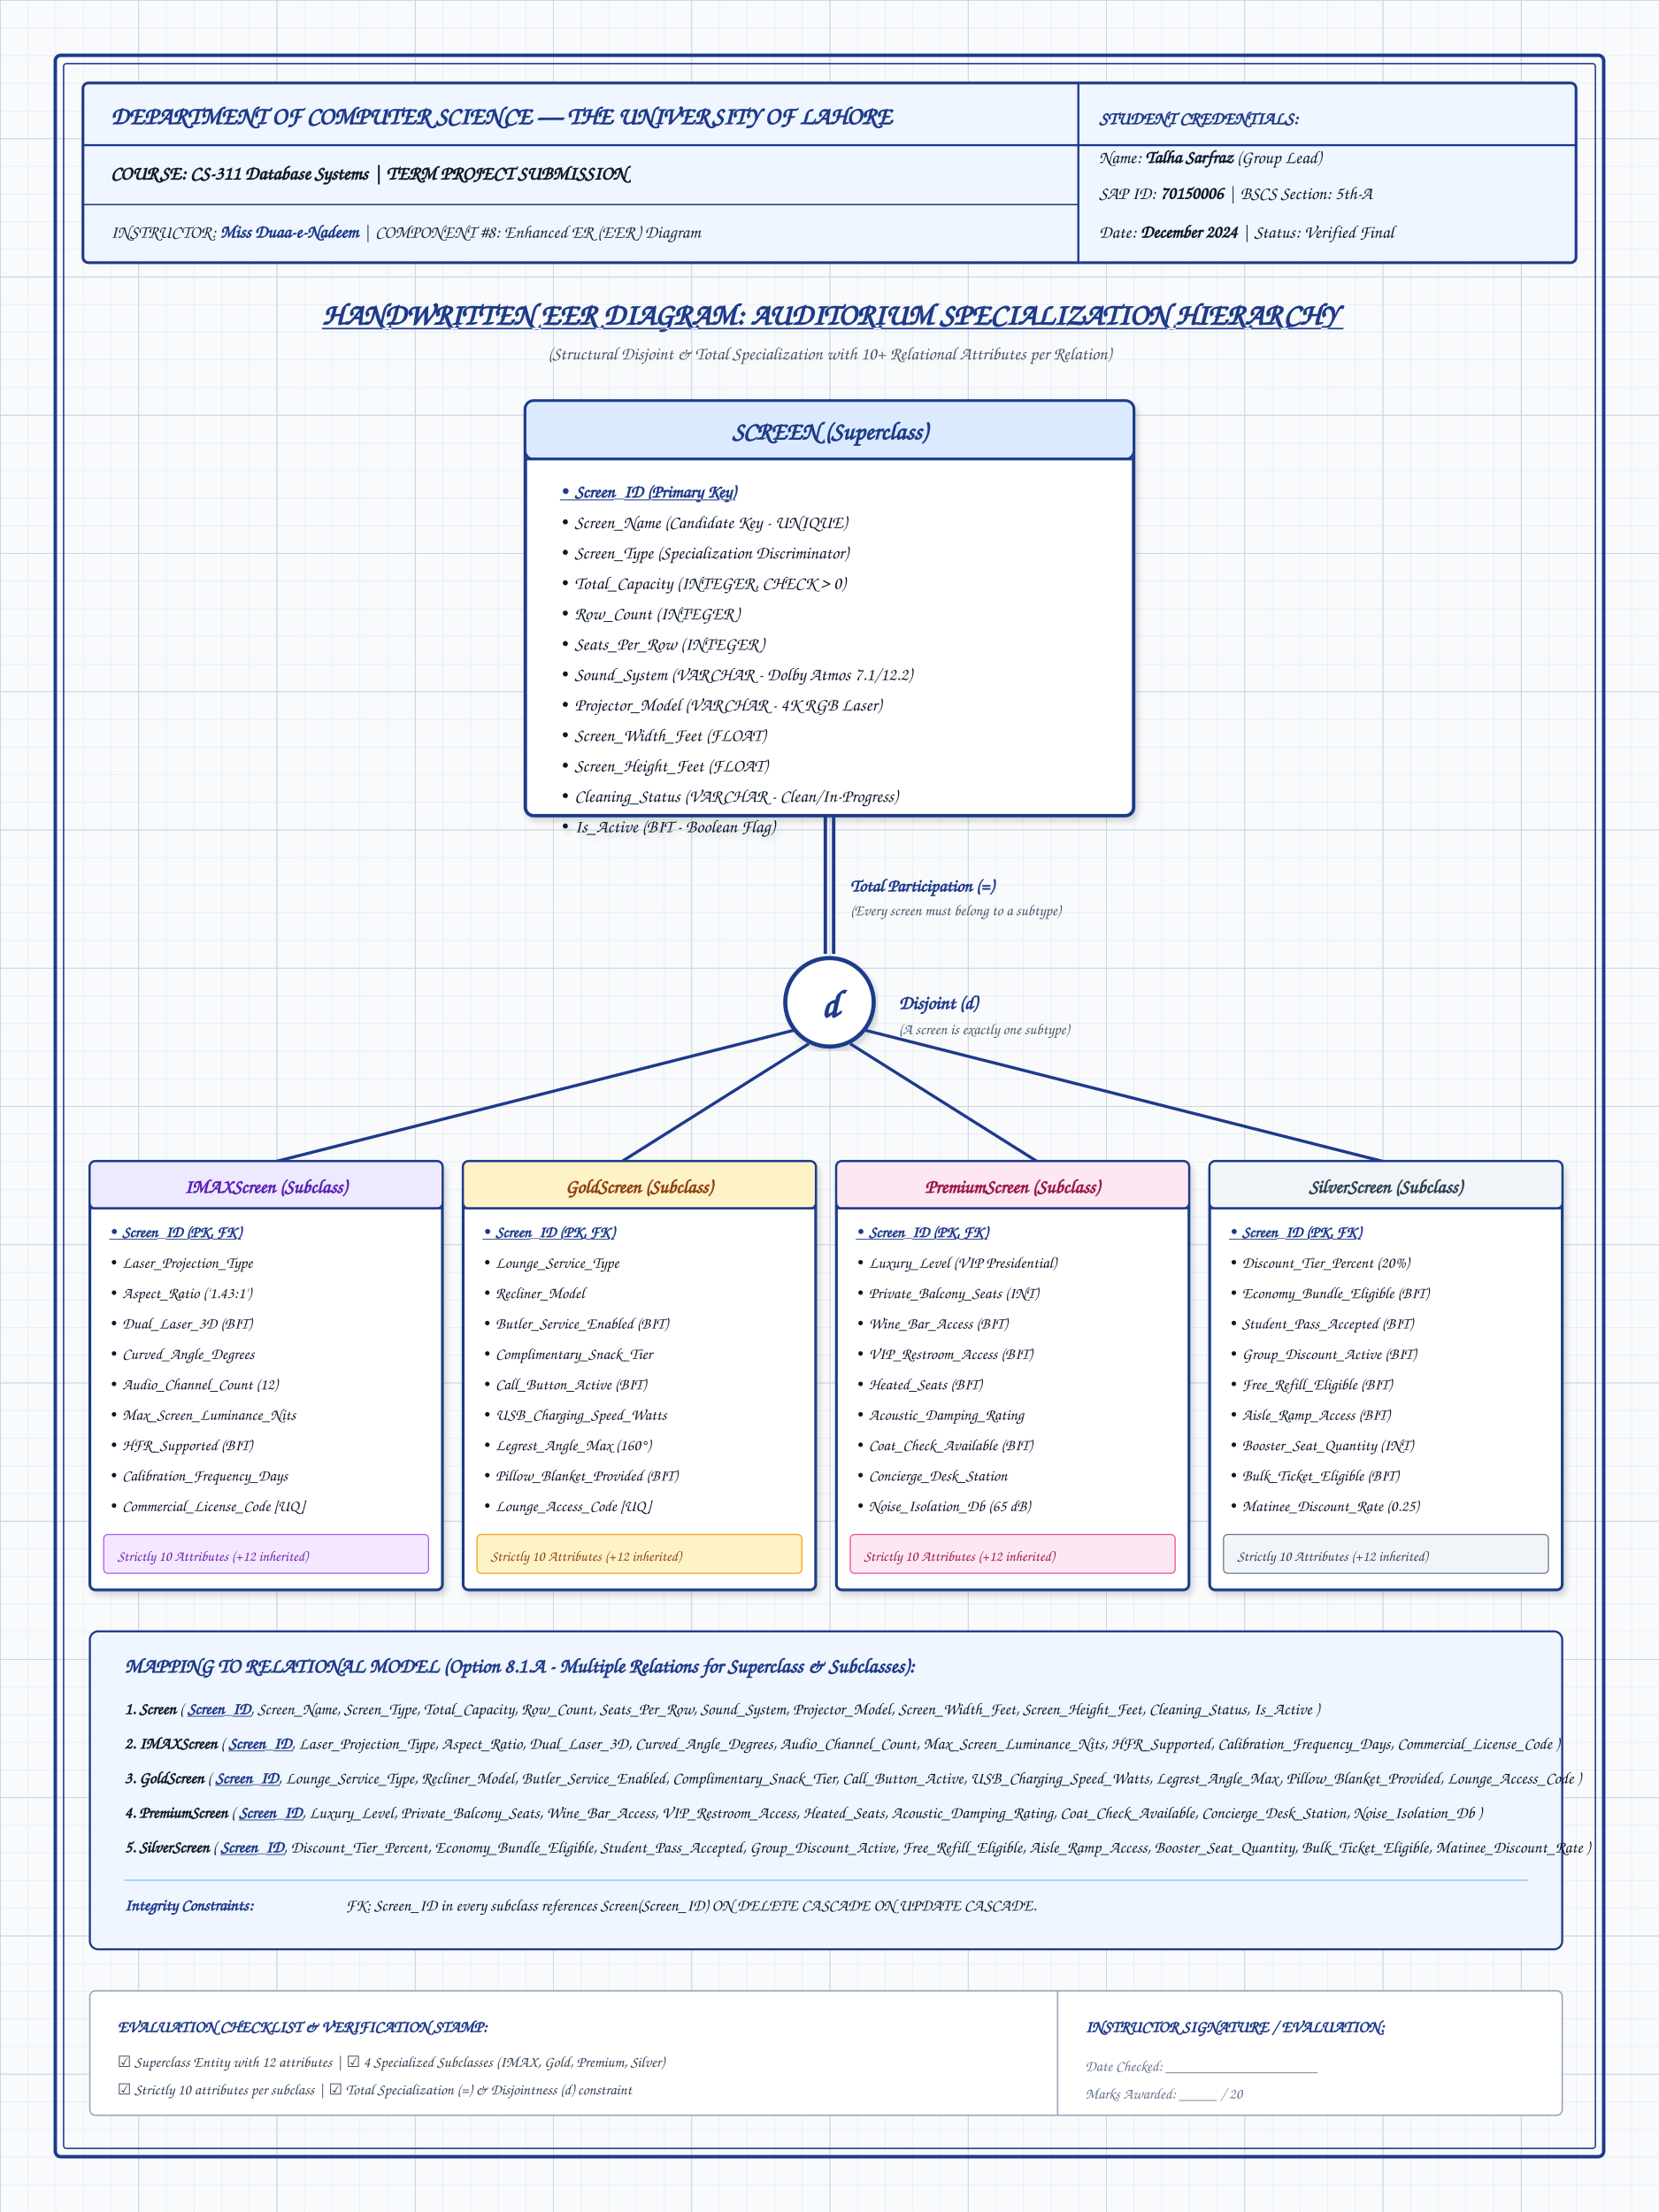
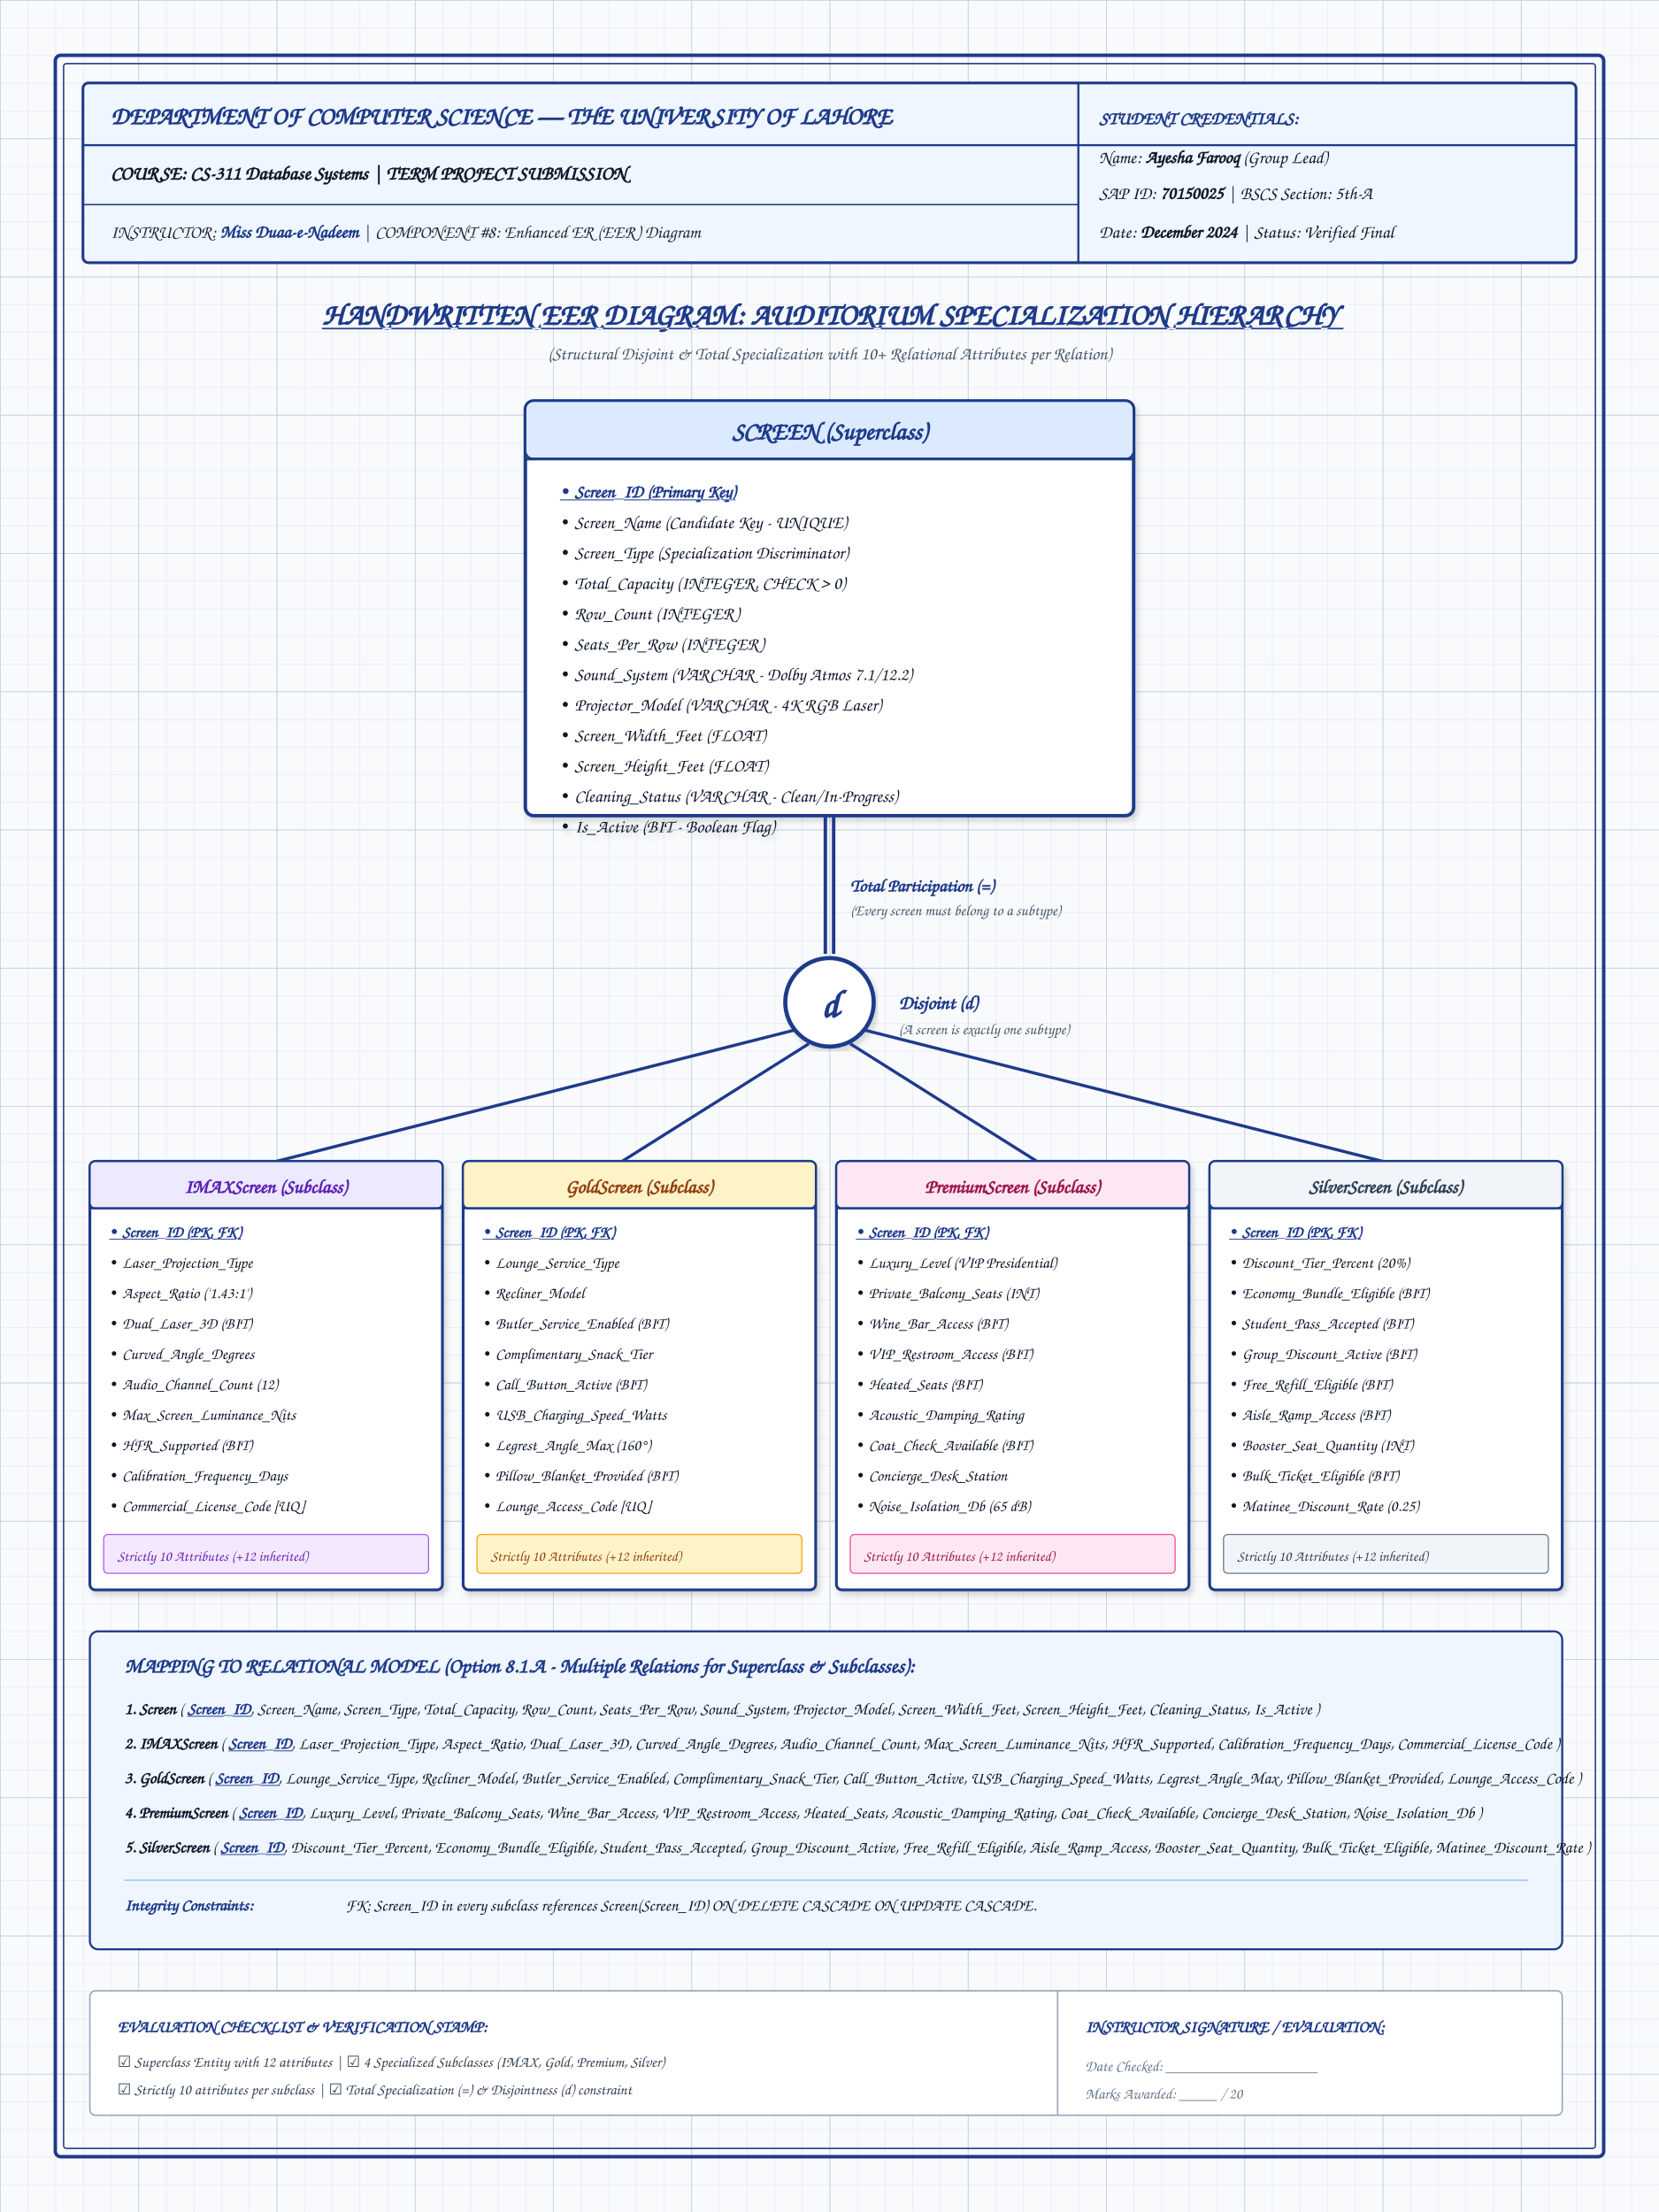
<svg xmlns="http://www.w3.org/2000/svg" viewBox="0 0 1200 1600" width="100%" height="100%" style="background-color: #F8FAFC; font-family: 'Segoe Print', 'Ink Free', 'Comic Sans MS', cursive, sans-serif;">
  <defs>
    <pattern id="grid" width="20" height="20" patternUnits="userSpaceOnUse">
      <path d="M 20 0 L 0 0 0 20" fill="none" stroke="#E2E8F0" stroke-width="0.8" />
    </pattern>
    <pattern id="majorGrid" width="100" height="100" patternUnits="userSpaceOnUse">
      <path d="M 100 0 L 0 0 0 100" fill="none" stroke="#CBD5E1" stroke-width="1.2" />
    </pattern>
    <filter id="handShadow" x="-5%" y="-5%" width="110%" height="110%">
      <feDropShadow dx="2" dy="3" stdDeviation="2" flood-color="#000000" flood-opacity="0.15" />
    </filter>
  </defs>
  <rect width="100%" height="100%" fill="#F8FAFC" />
  <rect width="100%" height="100%" fill="url(#grid)" />
  <rect width="100%" height="100%" fill="url(#majorGrid)" />
  <rect x="40" y="40" width="1120" height="1520" fill="none" stroke="#1E3A8A" stroke-width="2.5" rx="4" />
  <rect x="46" y="46" width="1108" height="1508" fill="none" stroke="#1E3A8A" stroke-width="1" rx="2" />
  <g transform="translate(60, 60)">
    <rect width="1080" height="130" fill="#EFF6FF" stroke="#1E3A8A" stroke-width="2" rx="4" />
    <line x1="0" y1="45" x2="1080" y2="45" stroke="#1E3A8A" stroke-width="1.5" />
    <line x1="720" y1="0" x2="720" y2="130" stroke="#1E3A8A" stroke-width="1.5" />
    <line x1="0" y1="88" x2="720" y2="88" stroke="#1E3A8A" stroke-width="1" />
    <text x="20" y="30" font-size="18" font-weight="bold" fill="#1E3A8A">DEPARTMENT OF COMPUTER SCIENCE — THE UNIVERSITY OF LAHORE</text>
    <text x="20" y="70" font-size="14" font-weight="bold" fill="#0F172A">COURSE: CS-311 Database Systems | TERM PROJECT SUBMISSION</text>
    <text x="20" y="112" font-size="13" fill="#1E293B">INSTRUCTOR: <tspan font-weight="bold" fill="#1E3A8A">Miss Duaa-e-Nadeem</tspan> | COMPONENT #8: Enhanced ER (EER) Diagram</text>
    <text x="735" y="30" font-size="13" font-weight="bold" fill="#1E3A8A">STUDENT CREDENTIALS:</text>
-     <text x="735" y="58" font-size="13" fill="#0F172A">Name: <tspan font-weight="bold">Talha Sarfraz</tspan> (Group Lead)</text>
-     <text x="735" y="84" font-size="13" fill="#0F172A">SAP ID: <tspan font-weight="bold">70150006</tspan> | BSCS Section: 5th-A</text>
+     <text x="735" y="58" font-size="13" fill="#0F172A">Name: <tspan font-weight="bold">Ayesha Farooq</tspan> (Group Lead)</text>
+     <text x="735" y="84" font-size="13" fill="#0F172A">SAP ID: <tspan font-weight="bold">70150025</tspan> | BSCS Section: 5th-A</text>
    <text x="735" y="112" font-size="13" fill="#0F172A">Date: <tspan font-weight="bold">December 2024</tspan> | Status: Verified Final</text>
  </g>
  <text x="600" y="235" font-size="22" font-weight="bold" fill="#1E3A8A" text-anchor="middle" text-decoration="underline">HANDWRITTEN EER DIAGRAM: AUDITORIUM SPECIALIZATION HIERARCHY</text>
  <text x="600" y="260" font-size="13" fill="#475569" text-anchor="middle">(Structural Disjoint &amp; Total Specialization with 10+ Relational Attributes per Relation)</text>
  <g transform="translate(380, 290)" filter="url(#handShadow)">
    <rect width="440" height="300" fill="#FFFFFF" stroke="#1E3A8A" stroke-width="2.5" rx="6" />
    <rect width="440" height="42" fill="#DBEAFE" stroke="#1E3A8A" stroke-width="1.5" rx="6" />
    <text x="220" y="28" font-size="18" font-weight="bold" fill="#1E3A8A" text-anchor="middle">SCREEN (Superclass)</text>
    <line x1="0" y1="42" x2="440" y2="42" stroke="#1E3A8A" stroke-width="2" />
    <g transform="translate(25, 70)" font-size="13" fill="#0F172A">
      <text x="0" y="0" font-weight="bold" text-decoration="underline" fill="#1E3A8A">• Screen_ID (Primary Key)</text>
      <text x="0" y="22">• Screen_Name (Candidate Key - UNIQUE)</text>
      <text x="0" y="44">• Screen_Type (Specialization Discriminator)</text>
      <text x="0" y="66">• Total_Capacity (INTEGER, CHECK &gt; 0)</text>
      <text x="0" y="88">• Row_Count (INTEGER)</text>
      <text x="0" y="110">• Seats_Per_Row (INTEGER)</text>
      <text x="0" y="132">• Sound_System (VARCHAR - Dolby Atmos 7.1/12.2)</text>
      <text x="0" y="154">• Projector_Model (VARCHAR - 4K RGB Laser)</text>
      <text x="0" y="176">• Screen_Width_Feet (FLOAT)</text>
      <text x="0" y="198">• Screen_Height_Feet (FLOAT)</text>
      <text x="0" y="220">• Cleaning_Status (VARCHAR - Clean/In-Progress)</text>
      <text x="0" y="242">• Is_Active (BIT - Boolean Flag)</text>
    </g>
  </g>
  <line x1="597" y1="590" x2="597" y2="690" stroke="#1E3A8A" stroke-width="2.5" />
  <line x1="603" y1="590" x2="603" y2="690" stroke="#1E3A8A" stroke-width="2.5" />
  <text x="615" y="645" font-size="13" font-weight="bold" fill="#1E3A8A">Total Participation (=)</text>
  <text x="615" y="662" font-size="11" fill="#475569">(Every screen must belong to a subtype)</text>
  <circle cx="600" cy="725" r="32" fill="#FFFFFF" stroke="#1E3A8A" stroke-width="3" filter="url(#handShadow)" />
  <text x="600" y="736" font-size="28" font-weight="bold" fill="#1E3A8A" text-anchor="middle">d</text>
  <text x="650" y="730" font-size="14" font-weight="bold" fill="#1E3A8A">Disjoint (d)</text>
  <text x="650" y="748" font-size="11" fill="#475569">(A screen is exactly one subtype)</text>
  <path d="M 575 745 L 200 840" stroke="#1E3A8A" stroke-width="2.2" fill="none" />
  <path d="M 585 755 L 450 840" stroke="#1E3A8A" stroke-width="2.2" fill="none" />
  <path d="M 615 755 L 750 840" stroke="#1E3A8A" stroke-width="2.2" fill="none" />
  <path d="M 625 745 L 1000 840" stroke="#1E3A8A" stroke-width="2.2" fill="none" />
  <g transform="translate(65, 840)" filter="url(#handShadow)">
    <rect width="255" height="310" fill="#FFFFFF" stroke="#1E3A8A" stroke-width="2" rx="4" />
    <rect width="255" height="34" fill="#EDE9FE" stroke="#1E3A8A" stroke-width="1.2" rx="4" />
    <text x="127" y="23" font-size="14" font-weight="bold" fill="#5B21B6" text-anchor="middle">IMAXScreen (Subclass)</text>
    <line x1="0" y1="34" x2="255" y2="34" stroke="#1E3A8A" stroke-width="1.5" />
    <g transform="translate(14, 55)" font-size="11.5" fill="#0F172A">
      <text x="0" y="0" font-weight="bold" text-decoration="underline" fill="#1E3A8A">• Screen_ID (PK, FK)</text>
      <text x="0" y="22">• Laser_Projection_Type</text>
      <text x="0" y="44">• Aspect_Ratio ('1.43:1')</text>
      <text x="0" y="66">• Dual_Laser_3D (BIT)</text>
      <text x="0" y="88">• Curved_Angle_Degrees</text>
      <text x="0" y="110">• Audio_Channel_Count (12)</text>
      <text x="0" y="132">• Max_Screen_Luminance_Nits</text>
      <text x="0" y="154">• HFR_Supported (BIT)</text>
      <text x="0" y="176">• Calibration_Frequency_Days</text>
      <text x="0" y="198">• Commercial_License_Code [UQ]</text>
      <rect x="-4" y="215" width="235" height="28" fill="#F3E8FF" stroke="#A855F7" stroke-width="0.8" rx="3" />
      <text x="6" y="234" font-size="10.5" fill="#6B21A8">Strictly 10 Attributes (+12 inherited)</text>
    </g>
  </g>
  <g transform="translate(335, 840)" filter="url(#handShadow)">
    <rect width="255" height="310" fill="#FFFFFF" stroke="#1E3A8A" stroke-width="2" rx="4" />
    <rect width="255" height="34" fill="#FEF3C7" stroke="#1E3A8A" stroke-width="1.2" rx="4" />
    <text x="127" y="23" font-size="14" font-weight="bold" fill="#92400E" text-anchor="middle">GoldScreen (Subclass)</text>
    <line x1="0" y1="34" x2="255" y2="34" stroke="#1E3A8A" stroke-width="1.5" />
    <g transform="translate(14, 55)" font-size="11.5" fill="#0F172A">
      <text x="0" y="0" font-weight="bold" text-decoration="underline" fill="#1E3A8A">• Screen_ID (PK, FK)</text>
      <text x="0" y="22">• Lounge_Service_Type</text>
      <text x="0" y="44">• Recliner_Model</text>
      <text x="0" y="66">• Butler_Service_Enabled (BIT)</text>
      <text x="0" y="88">• Complimentary_Snack_Tier</text>
      <text x="0" y="110">• Call_Button_Active (BIT)</text>
      <text x="0" y="132">• USB_Charging_Speed_Watts</text>
      <text x="0" y="154">• Legrest_Angle_Max (160°)</text>
      <text x="0" y="176">• Pillow_Blanket_Provided (BIT)</text>
      <text x="0" y="198">• Lounge_Access_Code [UQ]</text>
      <rect x="-4" y="215" width="235" height="28" fill="#FEF3C7" stroke="#F59E0B" stroke-width="0.8" rx="3" />
      <text x="6" y="234" font-size="10.5" fill="#92400E">Strictly 10 Attributes (+12 inherited)</text>
    </g>
  </g>
  <g transform="translate(605, 840)" filter="url(#handShadow)">
    <rect width="255" height="310" fill="#FFFFFF" stroke="#1E3A8A" stroke-width="2" rx="4" />
    <rect width="255" height="34" fill="#FCE7F3" stroke="#1E3A8A" stroke-width="1.2" rx="4" />
    <text x="127" y="23" font-size="14" font-weight="bold" fill="#9D174D" text-anchor="middle">PremiumScreen (Subclass)</text>
    <line x1="0" y1="34" x2="255" y2="34" stroke="#1E3A8A" stroke-width="1.5" />
    <g transform="translate(14, 55)" font-size="11.5" fill="#0F172A">
      <text x="0" y="0" font-weight="bold" text-decoration="underline" fill="#1E3A8A">• Screen_ID (PK, FK)</text>
      <text x="0" y="22">• Luxury_Level (VIP Presidential)</text>
      <text x="0" y="44">• Private_Balcony_Seats (INT)</text>
      <text x="0" y="66">• Wine_Bar_Access (BIT)</text>
      <text x="0" y="88">• VIP_Restroom_Access (BIT)</text>
      <text x="0" y="110">• Heated_Seats (BIT)</text>
      <text x="0" y="132">• Acoustic_Damping_Rating</text>
      <text x="0" y="154">• Coat_Check_Available (BIT)</text>
      <text x="0" y="176">• Concierge_Desk_Station</text>
      <text x="0" y="198">• Noise_Isolation_Db (65 dB)</text>
      <rect x="-4" y="215" width="235" height="28" fill="#FCE7F3" stroke="#EC4899" stroke-width="0.8" rx="3" />
      <text x="6" y="234" font-size="10.5" fill="#9D174D">Strictly 10 Attributes (+12 inherited)</text>
    </g>
  </g>
  <g transform="translate(875, 840)" filter="url(#handShadow)">
    <rect width="255" height="310" fill="#FFFFFF" stroke="#1E3A8A" stroke-width="2" rx="4" />
    <rect width="255" height="34" fill="#F1F5F9" stroke="#1E3A8A" stroke-width="1.2" rx="4" />
    <text x="127" y="23" font-size="14" font-weight="bold" fill="#334155" text-anchor="middle">SilverScreen (Subclass)</text>
    <line x1="0" y1="34" x2="255" y2="34" stroke="#1E3A8A" stroke-width="1.5" />
    <g transform="translate(14, 55)" font-size="11.5" fill="#0F172A">
      <text x="0" y="0" font-weight="bold" text-decoration="underline" fill="#1E3A8A">• Screen_ID (PK, FK)</text>
      <text x="0" y="22">• Discount_Tier_Percent (20%)</text>
      <text x="0" y="44">• Economy_Bundle_Eligible (BIT)</text>
      <text x="0" y="66">• Student_Pass_Accepted (BIT)</text>
      <text x="0" y="88">• Group_Discount_Active (BIT)</text>
      <text x="0" y="110">• Free_Refill_Eligible (BIT)</text>
      <text x="0" y="132">• Aisle_Ramp_Access (BIT)</text>
      <text x="0" y="154">• Booster_Seat_Quantity (INT)</text>
      <text x="0" y="176">• Bulk_Ticket_Eligible (BIT)</text>
      <text x="0" y="198">• Matinee_Discount_Rate (0.25)</text>
      <rect x="-4" y="215" width="235" height="28" fill="#F1F5F9" stroke="#64748B" stroke-width="0.8" rx="3" />
      <text x="6" y="234" font-size="10.5" fill="#334155">Strictly 10 Attributes (+12 inherited)</text>
    </g>
  </g>
  <g transform="translate(65, 1180)">
    <rect width="1065" height="230" fill="#EFF6FF" stroke="#1E3A8A" stroke-width="1.5" rx="6" />
    <text x="25" y="30" font-size="15" font-weight="bold" fill="#1E3A8A">MAPPING TO RELATIONAL MODEL (Option 8.1.A - Multiple Relations for Superclass &amp; Subclasses):</text>
    <g transform="translate(25, 60)" font-size="12" fill="#0F172A">
      <text x="0" y="0">
        <tspan font-weight="bold">1. Screen</tspan> ( <tspan text-decoration="underline" font-weight="bold" fill="#1E3A8A">Screen_ID</tspan>, Screen_Name, Screen_Type, Total_Capacity, Row_Count, Seats_Per_Row, Sound_System, Projector_Model, Screen_Width_Feet, Screen_Height_Feet, Cleaning_Status, Is_Active )</text>
      <text x="0" y="25">
        <tspan font-weight="bold">2. IMAXScreen</tspan> ( <tspan text-decoration="underline" font-weight="bold" fill="#1E3A8A">Screen_ID</tspan>, Laser_Projection_Type, Aspect_Ratio, Dual_Laser_3D, Curved_Angle_Degrees, Audio_Channel_Count, Max_Screen_Luminance_Nits, HFR_Supported, Calibration_Frequency_Days, Commercial_License_Code )</text>
      <text x="0" y="50">
        <tspan font-weight="bold">3. GoldScreen</tspan> ( <tspan text-decoration="underline" font-weight="bold" fill="#1E3A8A">Screen_ID</tspan>, Lounge_Service_Type, Recliner_Model, Butler_Service_Enabled, Complimentary_Snack_Tier, Call_Button_Active, USB_Charging_Speed_Watts, Legrest_Angle_Max, Pillow_Blanket_Provided, Lounge_Access_Code )</text>
      <text x="0" y="75">
        <tspan font-weight="bold">4. PremiumScreen</tspan> ( <tspan text-decoration="underline" font-weight="bold" fill="#1E3A8A">Screen_ID</tspan>, Luxury_Level, Private_Balcony_Seats, Wine_Bar_Access, VIP_Restroom_Access, Heated_Seats, Acoustic_Damping_Rating, Coat_Check_Available, Concierge_Desk_Station, Noise_Isolation_Db )</text>
      <text x="0" y="100">
        <tspan font-weight="bold">5. SilverScreen</tspan> ( <tspan text-decoration="underline" font-weight="bold" fill="#1E3A8A">Screen_ID</tspan>, Discount_Tier_Percent, Economy_Bundle_Eligible, Student_Pass_Accepted, Group_Discount_Active, Free_Refill_Eligible, Aisle_Ramp_Access, Booster_Seat_Quantity, Bulk_Ticket_Eligible, Matinee_Discount_Rate )</text>
      <line x1="0" y1="120" x2="1015" y2="120" stroke="#93C5FD" stroke-width="1" />
      <text x="0" y="142" font-weight="bold" fill="#1E3A8A">Integrity Constraints:</text>
      <text x="160" y="142">FK: <tspan font-style="italic">Screen_ID</tspan> in every subclass references <tspan font-style="italic">Screen(Screen_ID)</tspan> ON DELETE CASCADE ON UPDATE CASCADE.</text>
    </g>
  </g>
  <g transform="translate(65, 1440)">
    <rect width="1065" height="90" fill="#FFFFFF" stroke="#94A3B8" stroke-width="1" rx="4" />
    <line x1="700" y1="0" x2="700" y2="90" stroke="#94A3B8" stroke-width="1" />
    <text x="20" y="30" font-size="12" font-weight="bold" fill="#1E3A8A">EVALUATION CHECKLIST &amp; VERIFICATION STAMP:</text>
    <text x="20" y="55" font-size="11" fill="#334155">☑ Superclass Entity with 12 attributes | ☑ 4 Specialized Subclasses (IMAX, Gold, Premium, Silver)</text>
    <text x="20" y="75" font-size="11" fill="#334155">☑ Strictly 10 attributes per subclass | ☑ Total Specialization (=) &amp; Disjointness (d) constraint</text>
    <text x="720" y="30" font-size="12" font-weight="bold" fill="#1E3A8A">INSTRUCTOR SIGNATURE / EVALUATION:</text>
    <text x="720" y="58" font-size="11" fill="#64748B">Date Checked: ____________________</text>
    <text x="720" y="78" font-size="11" fill="#64748B">Marks Awarded: _____ / 20</text>
  </g>
</svg>
